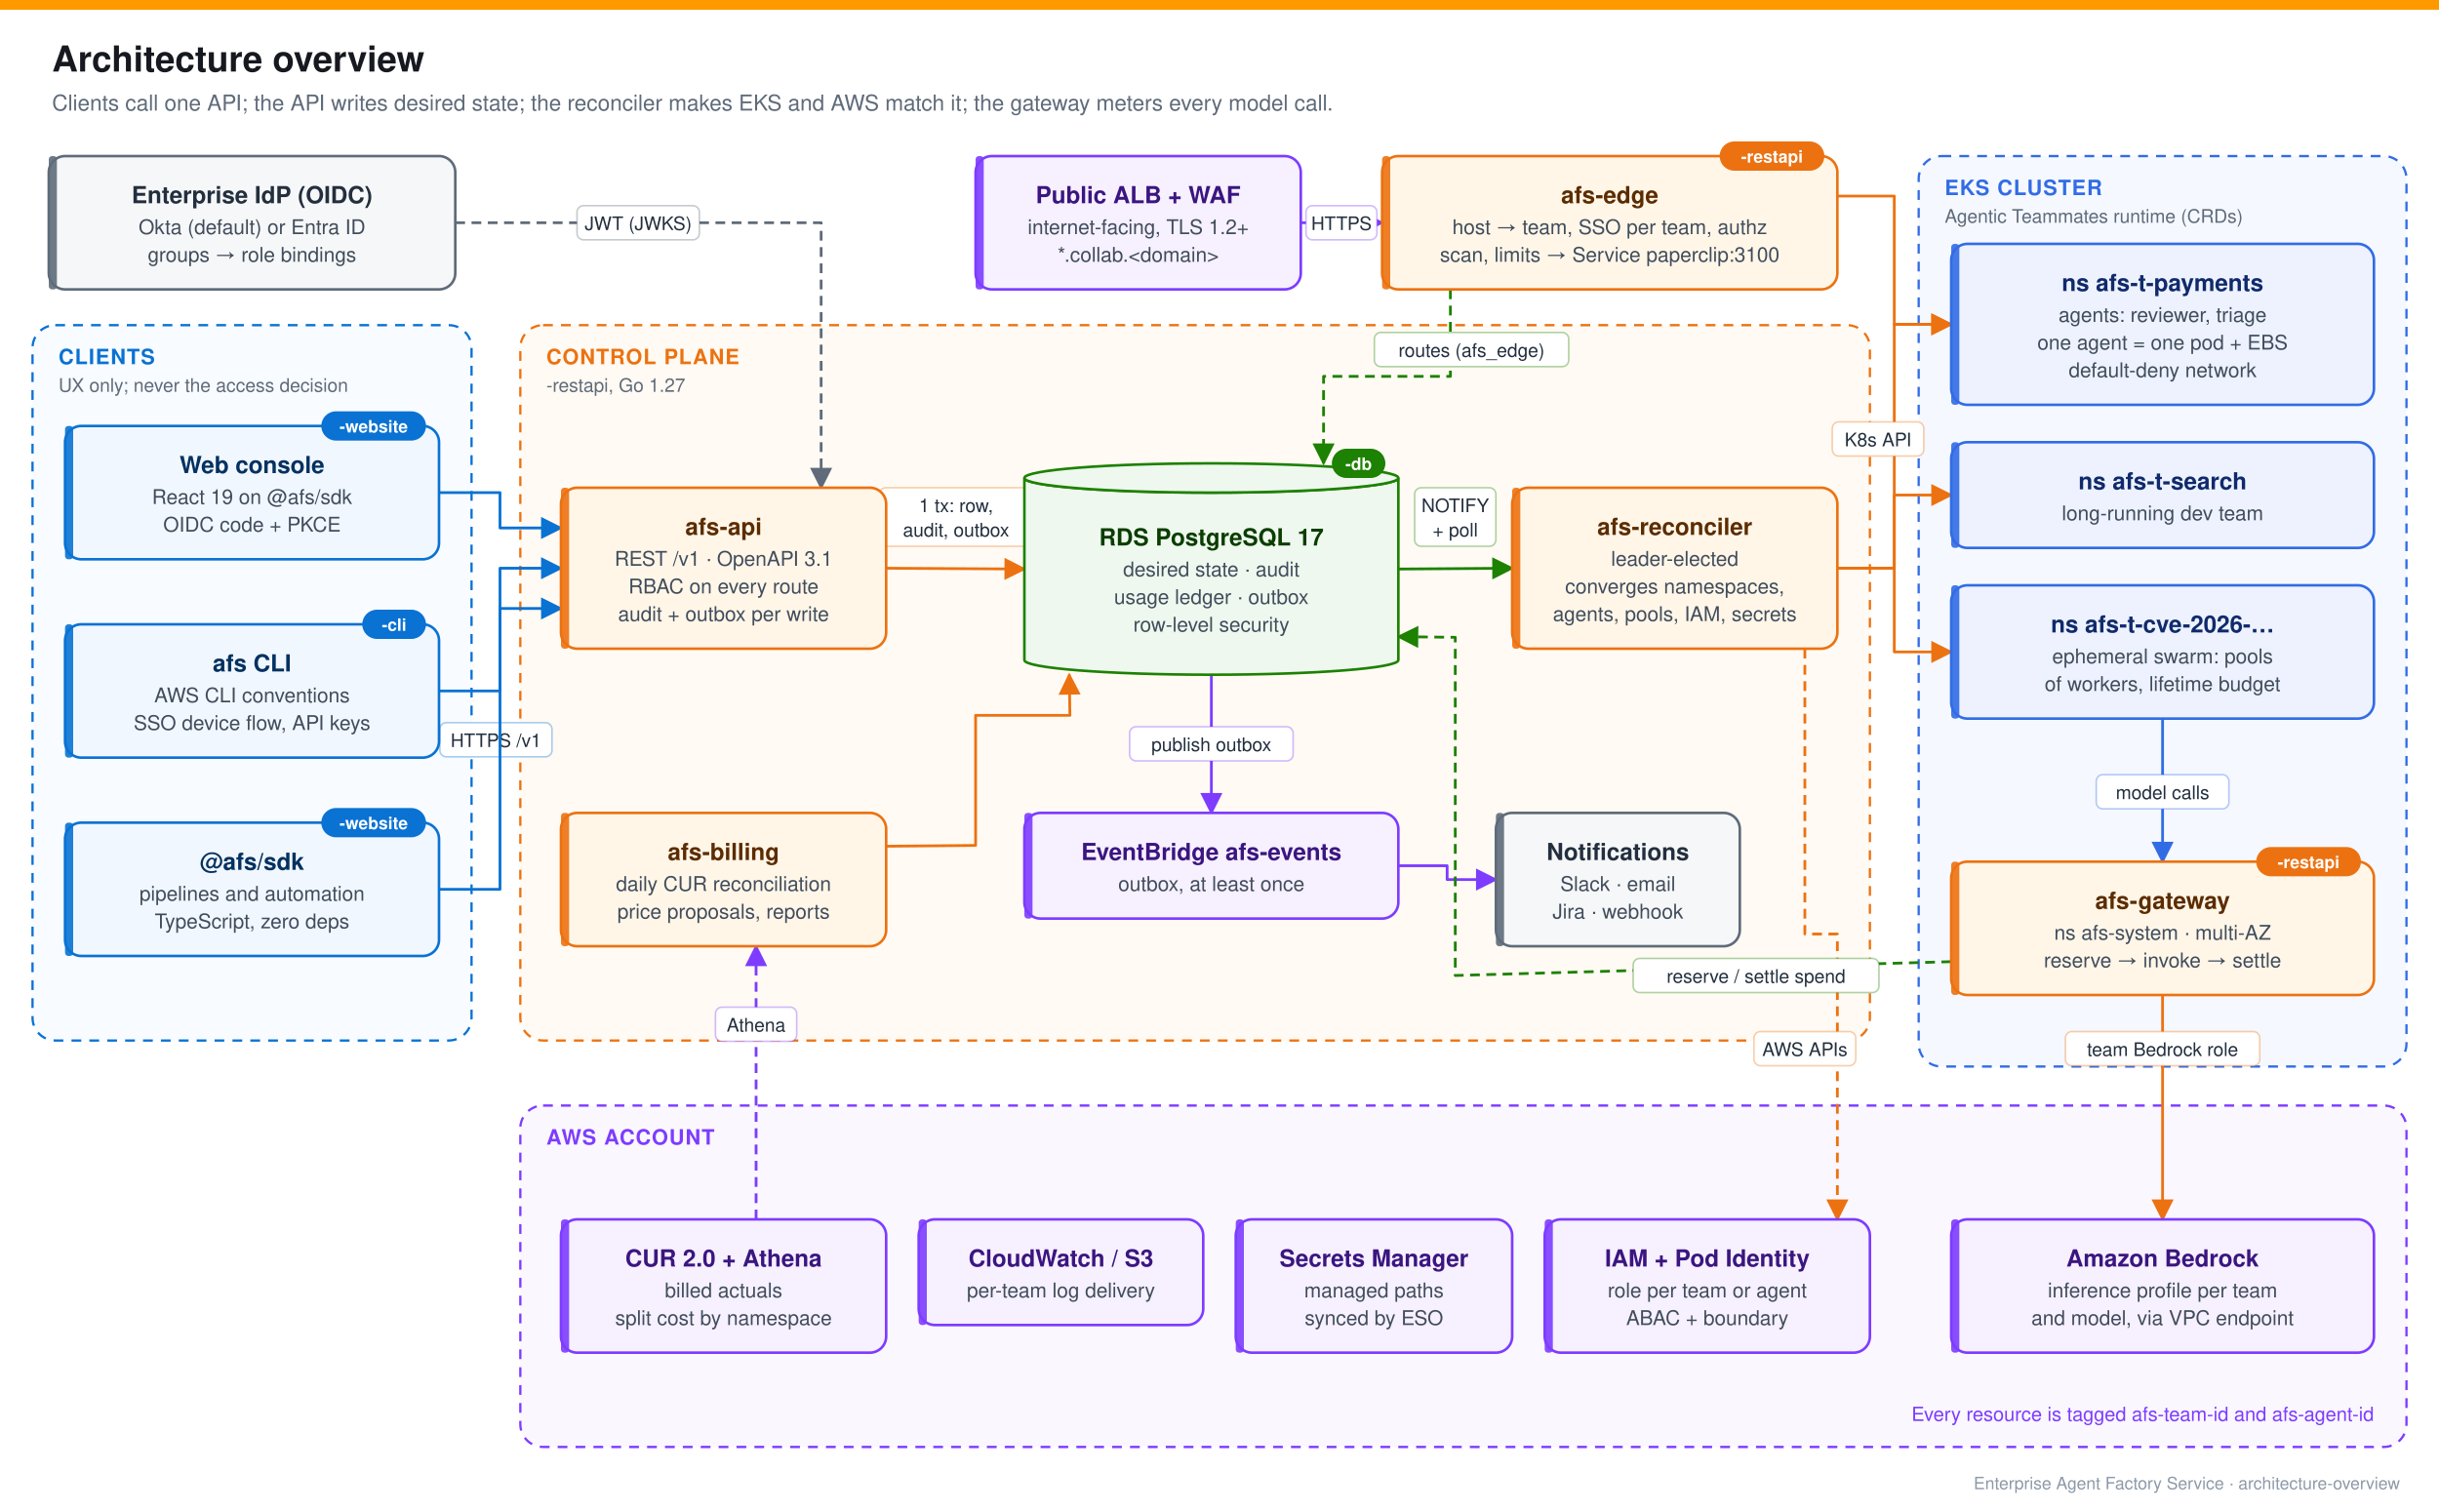
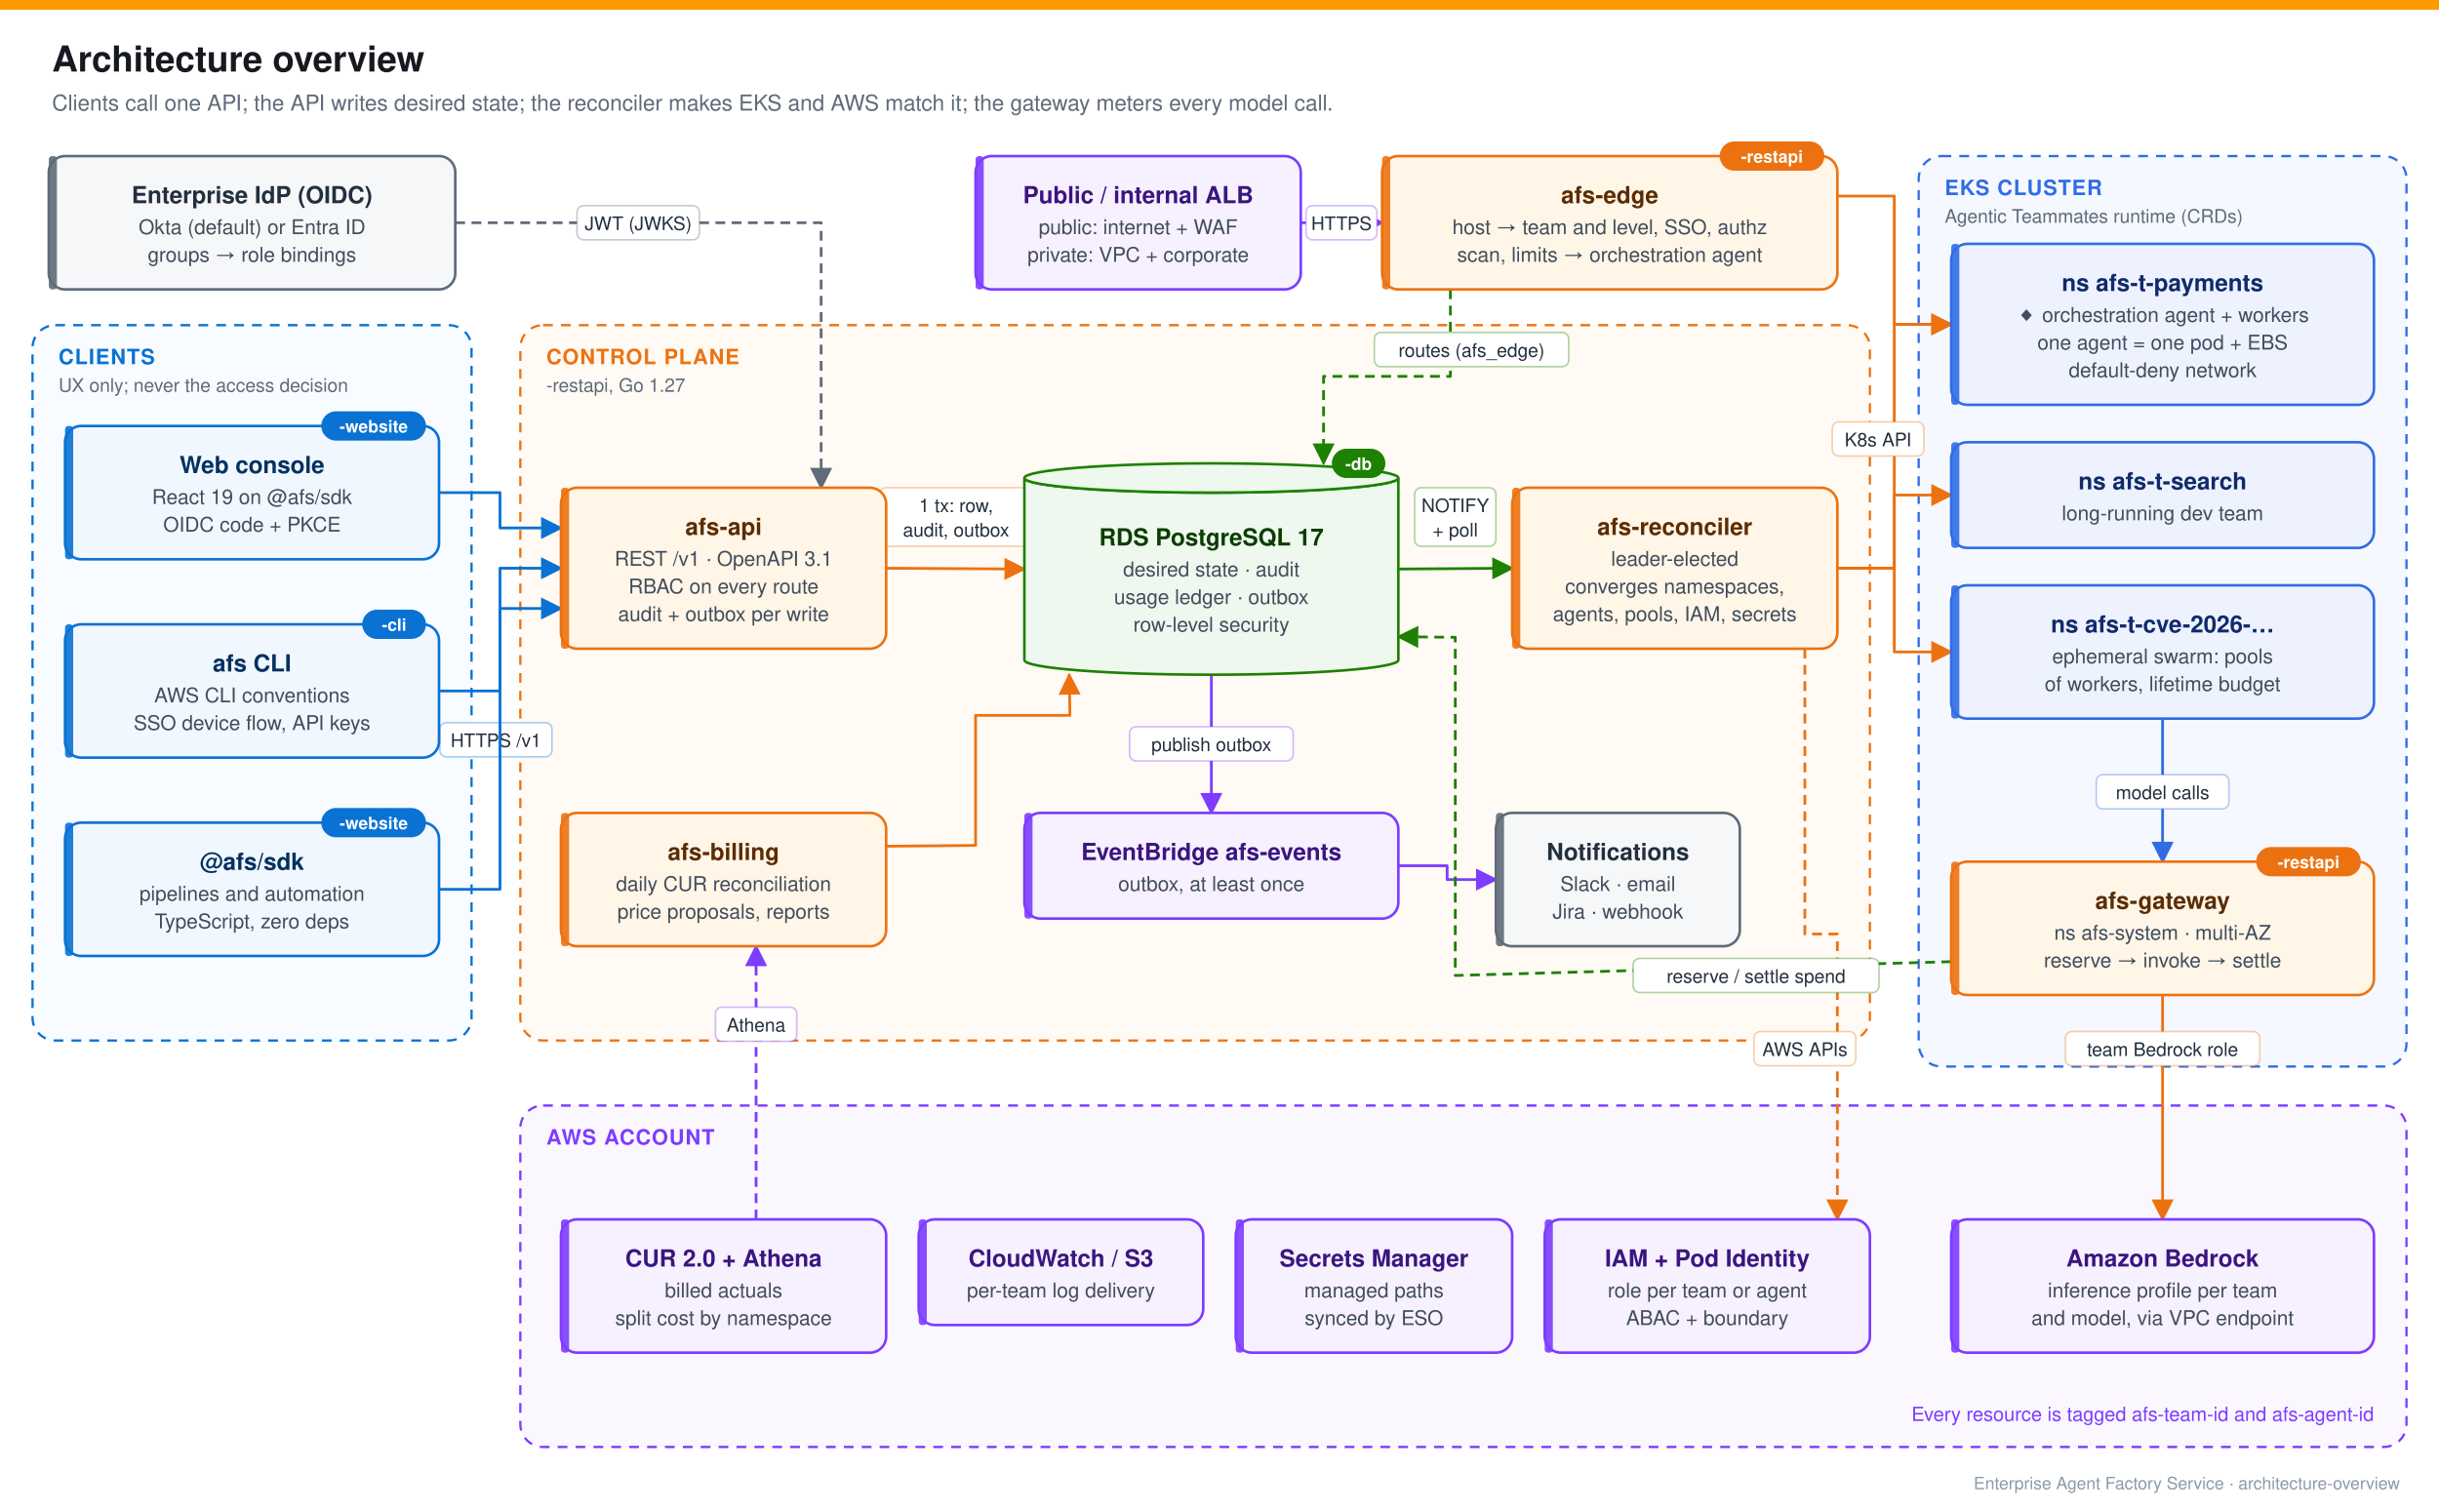
<svg xmlns="http://www.w3.org/2000/svg" width="1500" height="930" viewBox="0 0 1500 930" role="img" aria-label="Architecture overview">
  <defs>
    <marker id="arrow-client" viewBox="0 0 10 10" refX="9" refY="5" markerWidth="8" markerHeight="8" orient="auto">
      <path d="M0,0 L10,5 L0,10 z" fill="#0972d3" />
    </marker>
    <marker id="arrow-client-start" viewBox="0 0 10 10" refX="1" refY="5" markerWidth="8" markerHeight="8" orient="auto">
      <path d="M10,0 L0,5 L10,10 z" fill="#0972d3" />
    </marker>
    <marker id="arrow-api" viewBox="0 0 10 10" refX="9" refY="5" markerWidth="8" markerHeight="8" orient="auto">
      <path d="M0,0 L10,5 L0,10 z" fill="#ec7211" />
    </marker>
    <marker id="arrow-api-start" viewBox="0 0 10 10" refX="1" refY="5" markerWidth="8" markerHeight="8" orient="auto">
      <path d="M10,0 L0,5 L10,10 z" fill="#ec7211" />
    </marker>
    <marker id="arrow-data" viewBox="0 0 10 10" refX="9" refY="5" markerWidth="8" markerHeight="8" orient="auto">
      <path d="M0,0 L10,5 L0,10 z" fill="#1d8102" />
    </marker>
    <marker id="arrow-data-start" viewBox="0 0 10 10" refX="1" refY="5" markerWidth="8" markerHeight="8" orient="auto">
      <path d="M10,0 L0,5 L10,10 z" fill="#1d8102" />
    </marker>
    <marker id="arrow-aws" viewBox="0 0 10 10" refX="9" refY="5" markerWidth="8" markerHeight="8" orient="auto">
      <path d="M0,0 L10,5 L0,10 z" fill="#7d3cff" />
    </marker>
    <marker id="arrow-aws-start" viewBox="0 0 10 10" refX="1" refY="5" markerWidth="8" markerHeight="8" orient="auto">
      <path d="M10,0 L0,5 L10,10 z" fill="#7d3cff" />
    </marker>
    <marker id="arrow-k8s" viewBox="0 0 10 10" refX="9" refY="5" markerWidth="8" markerHeight="8" orient="auto">
      <path d="M0,0 L10,5 L0,10 z" fill="#326ce5" />
    </marker>
    <marker id="arrow-k8s-start" viewBox="0 0 10 10" refX="1" refY="5" markerWidth="8" markerHeight="8" orient="auto">
      <path d="M10,0 L0,5 L10,10 z" fill="#326ce5" />
    </marker>
    <marker id="arrow-neutral" viewBox="0 0 10 10" refX="9" refY="5" markerWidth="8" markerHeight="8" orient="auto">
      <path d="M0,0 L10,5 L0,10 z" fill="#5f6b7a" />
    </marker>
    <marker id="arrow-neutral-start" viewBox="0 0 10 10" refX="1" refY="5" markerWidth="8" markerHeight="8" orient="auto">
      <path d="M10,0 L0,5 L10,10 z" fill="#5f6b7a" />
    </marker>
    <marker id="arrow-danger" viewBox="0 0 10 10" refX="9" refY="5" markerWidth="8" markerHeight="8" orient="auto">
      <path d="M0,0 L10,5 L0,10 z" fill="#d13212" />
    </marker>
    <marker id="arrow-danger-start" viewBox="0 0 10 10" refX="1" refY="5" markerWidth="8" markerHeight="8" orient="auto">
      <path d="M10,0 L0,5 L10,10 z" fill="#d13212" />
    </marker>
    <marker id="arrow-dark" viewBox="0 0 10 10" refX="9" refY="5" markerWidth="8" markerHeight="8" orient="auto">
      <path d="M0,0 L10,5 L0,10 z" fill="#232f3e" />
    </marker>
    <marker id="arrow-dark-start" viewBox="0 0 10 10" refX="1" refY="5" markerWidth="8" markerHeight="8" orient="auto">
      <path d="M10,0 L0,5 L10,10 z" fill="#232f3e" />
    </marker>
  </defs>
  <rect width="1500" height="930" fill="#ffffff" />
  <rect x="0" y="0" width="1500" height="6" fill="#ff9900" />
  <text x="32" y="44" font-family="-apple-system, 'Segoe UI', 'Helvetica Neue', Helvetica, Arial, sans-serif" font-size="22" font-weight="700" fill="#16191f">Architecture overview</text>
  <text x="32" y="68" font-family="-apple-system, 'Segoe UI', 'Helvetica Neue', Helvetica, Arial, sans-serif" font-size="13.5" fill="#5f6b7a">Clients call one API; the API writes desired state; the reconciler makes EKS and AWS match it; the gateway meters every model call.</text>
  <g>
    <rect x="20" y="200" width="270" height="440" rx="14" fill="#f1f7fe" fill-opacity="0.55" stroke="#0972d3" stroke-width="1.4" stroke-dasharray="6 5" />
    <text x="36" y="224" font-family="-apple-system, 'Segoe UI', 'Helvetica Neue', Helvetica, Arial, sans-serif" font-size="13" font-weight="700" fill="#0972d3" letter-spacing="0.6">CLIENTS</text>
    <text x="36" y="241" font-family="-apple-system, 'Segoe UI', 'Helvetica Neue', Helvetica, Arial, sans-serif" font-size="11.5" fill="#5f6b7a">UX only; never the access decision</text>
  </g>
  <g>
    <rect x="320" y="200" width="830" height="440" rx="14" fill="#fff6e8" fill-opacity="0.55" stroke="#ec7211" stroke-width="1.4" stroke-dasharray="6 5" />
    <text x="336" y="224" font-family="-apple-system, 'Segoe UI', 'Helvetica Neue', Helvetica, Arial, sans-serif" font-size="13" font-weight="700" fill="#ec7211" letter-spacing="0.6">CONTROL PLANE</text>
    <text x="336" y="241" font-family="-apple-system, 'Segoe UI', 'Helvetica Neue', Helvetica, Arial, sans-serif" font-size="11.5" fill="#5f6b7a">-restapi, Go 1.27</text>
  </g>
  <g>
    <rect x="1180" y="96" width="300" height="560" rx="14" fill="#edf2fe" fill-opacity="0.55" stroke="#326ce5" stroke-width="1.4" stroke-dasharray="6 5" />
    <text x="1196" y="120" font-family="-apple-system, 'Segoe UI', 'Helvetica Neue', Helvetica, Arial, sans-serif" font-size="13" font-weight="700" fill="#326ce5" letter-spacing="0.6">EKS CLUSTER</text>
    <text x="1196" y="137" font-family="-apple-system, 'Segoe UI', 'Helvetica Neue', Helvetica, Arial, sans-serif" font-size="11.5" fill="#5f6b7a">Agentic Teammates runtime (CRDs)</text>
  </g>
  <g>
    <rect x="320" y="680" width="1160" height="210" rx="14" fill="#f6f0ff" fill-opacity="0.55" stroke="#7d3cff" stroke-width="1.4" stroke-dasharray="6 5" />
    <text x="336" y="704" font-family="-apple-system, 'Segoe UI', 'Helvetica Neue', Helvetica, Arial, sans-serif" font-size="13" font-weight="700" fill="#7d3cff" letter-spacing="0.6">AWS ACCOUNT</text>
  </g>
  <polyline points="800,137 850,137" fill="none" stroke="#7d3cff" stroke-width="1.7" stroke-linejoin="round" marker-end="url(#arrow-aws)" />
  <rect x="803.188" y="126.5" width="43.625" height="21" rx="4" fill="#ffffff" stroke="#7d3cff" stroke-opacity="0.35" />
  <text x="825" y="141.5" text-anchor="middle" font-family="-apple-system, 'Segoe UI', 'Helvetica Neue', Helvetica, Arial, sans-serif" font-size="11.5" fill="#232f3e">HTTPS</text>
  <polyline points="1130,120.6 1165,120.6 1165,199.5 1200,199.5" fill="none" stroke="#ec7211" stroke-width="1.7" stroke-linejoin="round" marker-end="url(#arrow-api)" />
  <polyline points="892,178 892,231.5 814,231.5 814,285" fill="none" stroke="#1d8102" stroke-width="1.7" stroke-linejoin="round" stroke-dasharray="6 4" marker-end="url(#arrow-data)" />
  <rect x="845.237" y="204.5" width="119.525" height="21" rx="4" fill="#ffffff" stroke="#1d8102" stroke-opacity="0.35" />
  <text x="905" y="219.5" text-anchor="middle" font-family="-apple-system, 'Segoe UI', 'Helvetica Neue', Helvetica, Arial, sans-serif" font-size="11.5" fill="#232f3e">routes (afs_edge)</text>
  <polyline points="280,137 505,137 505,300" fill="none" stroke="#5f6b7a" stroke-width="1.7" stroke-linejoin="round" stroke-dasharray="6 4" marker-end="url(#arrow-neutral)" />
  <rect x="354.875" y="126.5" width="75.25" height="21" rx="4" fill="#ffffff" stroke="#5f6b7a" stroke-opacity="0.35" />
  <text x="392.5" y="141.5" text-anchor="middle" font-family="-apple-system, 'Segoe UI', 'Helvetica Neue', Helvetica, Arial, sans-serif" font-size="11.5" fill="#232f3e">JWT (JWKS)</text>
  <polyline points="270,303 307.5,303 307.5,324.75 345,324.75" fill="none" stroke="#0972d3" stroke-width="1.7" stroke-linejoin="round" marker-end="url(#arrow-client)" />
  <rect x="270.538" y="444.5" width="68.925" height="21" rx="4" fill="#ffffff" stroke="#0972d3" stroke-opacity="0.35" />
  <text x="305" y="459.5" text-anchor="middle" font-family="-apple-system, 'Segoe UI', 'Helvetica Neue', Helvetica, Arial, sans-serif" font-size="11.5" fill="#232f3e">HTTPS /v1</text>
  <polyline points="270,425 307.5,425 307.5,349.5 345,349.5" fill="none" stroke="#0972d3" stroke-width="1.7" stroke-linejoin="round" marker-end="url(#arrow-client)" />
  <polyline points="270,547 307.5,547 307.5,374.25 345,374.25" fill="none" stroke="#0972d3" stroke-width="1.7" stroke-linejoin="round" marker-end="url(#arrow-client)" />
  <polyline points="545,349.5 630,350" fill="none" stroke="#ec7211" stroke-width="1.7" stroke-linejoin="round" marker-end="url(#arrow-api)" />
  <rect x="540.888" y="300" width="94.225" height="36" rx="4" fill="#ffffff" stroke="#ec7211" stroke-opacity="0.35" />
  <text x="588" y="315" text-anchor="middle" font-family="-apple-system, 'Segoe UI', 'Helvetica Neue', Helvetica, Arial, sans-serif" font-size="11.5" fill="#232f3e">1 tx: row,</text>
  <text x="588" y="330" text-anchor="middle" font-family="-apple-system, 'Segoe UI', 'Helvetica Neue', Helvetica, Arial, sans-serif" font-size="11.5" fill="#232f3e">audit, outbox</text>
  <polyline points="860,350 930,349.5" fill="none" stroke="#1d8102" stroke-width="1.7" stroke-linejoin="round" marker-end="url(#arrow-data)" />
  <rect x="870.025" y="300" width="49.95" height="36" rx="4" fill="#ffffff" stroke="#1d8102" stroke-opacity="0.35" />
  <text x="895" y="315" text-anchor="middle" font-family="-apple-system, 'Segoe UI', 'Helvetica Neue', Helvetica, Arial, sans-serif" font-size="11.5" fill="#232f3e">NOTIFY</text>
  <text x="895" y="330" text-anchor="middle" font-family="-apple-system, 'Segoe UI', 'Helvetica Neue', Helvetica, Arial, sans-serif" font-size="11.5" fill="#232f3e">+ poll</text>
  <polyline points="1130,349.5 1165,349.5 1165,199.5 1200,199.5" fill="none" stroke="#ec7211" stroke-width="1.7" stroke-linejoin="round" marker-end="url(#arrow-api)" />
  <rect x="1126.862" y="259.5" width="56.275" height="21" rx="4" fill="#ffffff" stroke="#ec7211" stroke-opacity="0.35" />
  <text x="1155" y="274.5" text-anchor="middle" font-family="-apple-system, 'Segoe UI', 'Helvetica Neue', Helvetica, Arial, sans-serif" font-size="11.5" fill="#232f3e">K8s API</text>
  <polyline points="1130,349.5 1165,349.5 1165,304.5 1200,304.5" fill="none" stroke="#ec7211" stroke-width="1.7" stroke-linejoin="round" marker-end="url(#arrow-api)" />
  <polyline points="1130,349.5 1165,349.5 1165,401 1200,401" fill="none" stroke="#ec7211" stroke-width="1.7" stroke-linejoin="round" marker-end="url(#arrow-api)" />
  <polyline points="745,415 745,500" fill="none" stroke="#7d3cff" stroke-width="1.7" stroke-linejoin="round" marker-end="url(#arrow-aws)" />
  <rect x="694.725" y="447" width="100.55" height="21" rx="4" fill="#ffffff" stroke="#7d3cff" stroke-opacity="0.35" />
  <text x="745" y="462" text-anchor="middle" font-family="-apple-system, 'Segoe UI', 'Helvetica Neue', Helvetica, Arial, sans-serif" font-size="11.5" fill="#232f3e">publish outbox</text>
  <polyline points="860,532.5 890,532.5 890,541 920,541" fill="none" stroke="#7d3cff" stroke-width="1.7" stroke-linejoin="round" marker-end="url(#arrow-aws)" />
  <polyline points="1110,399 1110,574.5 1130,574.5 1130,750" fill="none" stroke="#ec7211" stroke-width="1.7" stroke-linejoin="round" stroke-dasharray="6 4" marker-end="url(#arrow-api)" />
  <rect x="1078.7" y="634.5" width="62.6" height="21" rx="4" fill="#ffffff" stroke="#ec7211" stroke-opacity="0.35" />
  <text x="1110" y="649.5" text-anchor="middle" font-family="-apple-system, 'Segoe UI', 'Helvetica Neue', Helvetica, Arial, sans-serif" font-size="11.5" fill="#232f3e">AWS APIs</text>
  <polyline points="1330,442 1330,530" fill="none" stroke="#326ce5" stroke-width="1.7" stroke-linejoin="round" marker-end="url(#arrow-k8s)" />
  <rect x="1289.213" y="476.5" width="81.575" height="21" rx="4" fill="#ffffff" stroke="#326ce5" stroke-opacity="0.35" />
  <text x="1330" y="491.5" text-anchor="middle" font-family="-apple-system, 'Segoe UI', 'Helvetica Neue', Helvetica, Arial, sans-serif" font-size="11.5" fill="#232f3e">model calls</text>
  <polyline points="1330,612 1330,750" fill="none" stroke="#ec7211" stroke-width="1.7" stroke-linejoin="round" marker-end="url(#arrow-api)" />
  <rect x="1270.237" y="634.5" width="119.525" height="21" rx="4" fill="#ffffff" stroke="#ec7211" stroke-opacity="0.35" />
  <text x="1330" y="649.5" text-anchor="middle" font-family="-apple-system, 'Segoe UI', 'Helvetica Neue', Helvetica, Arial, sans-serif" font-size="11.5" fill="#232f3e">team Bedrock role</text>
  <polyline points="1200,591.5 895,600 895,392 860,391.6" fill="none" stroke="#1d8102" stroke-width="1.7" stroke-linejoin="round" stroke-dasharray="6 4" marker-end="url(#arrow-data)" />
  <rect x="1004.425" y="589.5" width="151.15" height="21" rx="4" fill="#ffffff" stroke="#1d8102" stroke-opacity="0.35" />
  <text x="1080" y="604.5" text-anchor="middle" font-family="-apple-system, 'Segoe UI', 'Helvetica Neue', Helvetica, Arial, sans-serif" font-size="11.5" fill="#232f3e">reserve / settle spend</text>
  <polyline points="465,750 465,582" fill="none" stroke="#7d3cff" stroke-width="1.7" stroke-linejoin="round" stroke-dasharray="6 4" marker-end="url(#arrow-aws)" />
  <rect x="440.025" y="619.5" width="49.95" height="21" rx="4" fill="#ffffff" stroke="#7d3cff" stroke-opacity="0.35" />
  <text x="465" y="634.5" text-anchor="middle" font-family="-apple-system, 'Segoe UI', 'Helvetica Neue', Helvetica, Arial, sans-serif" font-size="11.5" fill="#232f3e">Athena</text>
  <polyline points="545,520.5 600,520 600,440 658,440 657.6,415" fill="none" stroke="#ec7211" stroke-width="1.7" stroke-linejoin="round" marker-end="url(#arrow-api)" />
  <g>
    <rect x="30" y="96" width="250" height="82" rx="10" fill="#f6f7f8" stroke="#5f6b7a" stroke-width="1.6" />
    <rect x="30" y="96" width="5" height="82" rx="2" fill="#5f6b7a" opacity="0.9" />
    <text x="155" y="125" text-anchor="middle" font-family="-apple-system, 'Segoe UI', 'Helvetica Neue', Helvetica, Arial, sans-serif" font-size="14.5" font-weight="700" fill="#232f3e">Enterprise IdP (OIDC)</text>
    <text x="155" y="144" text-anchor="middle" font-family="-apple-system, 'Segoe UI', 'Helvetica Neue', Helvetica, Arial, sans-serif" font-size="12.5" fill="#414d5c">Okta (default) or Entra ID</text>
    <text x="155" y="161" text-anchor="middle" font-family="-apple-system, 'Segoe UI', 'Helvetica Neue', Helvetica, Arial, sans-serif" font-size="12.5" fill="#414d5c">groups → role bindings</text>
  </g>
  <g>
    <rect x="40" y="262" width="230" height="82" rx="10" fill="#f1f7fe" stroke="#0972d3" stroke-width="1.6" />
    <rect x="40" y="262" width="5" height="82" rx="2" fill="#0972d3" opacity="0.9" />
    <text x="155" y="291" text-anchor="middle" font-family="-apple-system, 'Segoe UI', 'Helvetica Neue', Helvetica, Arial, sans-serif" font-size="14.5" font-weight="700" fill="#033160">Web console</text>
    <text x="155" y="310" text-anchor="middle" font-family="-apple-system, 'Segoe UI', 'Helvetica Neue', Helvetica, Arial, sans-serif" font-size="12.5" fill="#414d5c">React 19 on @afs/sdk</text>
    <text x="155" y="327" text-anchor="middle" font-family="-apple-system, 'Segoe UI', 'Helvetica Neue', Helvetica, Arial, sans-serif" font-size="12.5" fill="#414d5c">OIDC code + PKCE</text>
    <rect x="197.6" y="253" width="64.4" height="18" rx="9" fill="#0972d3" />
    <text x="229.8" y="266" text-anchor="middle" font-family="-apple-system, 'Segoe UI', 'Helvetica Neue', Helvetica, Arial, sans-serif" font-size="10.5" font-weight="700" fill="#fff">-website</text>
  </g>
  <g>
    <rect x="40" y="384" width="230" height="82" rx="10" fill="#f1f7fe" stroke="#0972d3" stroke-width="1.6" />
    <rect x="40" y="384" width="5" height="82" rx="2" fill="#0972d3" opacity="0.9" />
    <text x="155" y="413" text-anchor="middle" font-family="-apple-system, 'Segoe UI', 'Helvetica Neue', Helvetica, Arial, sans-serif" font-size="14.5" font-weight="700" fill="#033160">afs CLI</text>
    <text x="155" y="432" text-anchor="middle" font-family="-apple-system, 'Segoe UI', 'Helvetica Neue', Helvetica, Arial, sans-serif" font-size="12.5" fill="#414d5c">AWS CLI conventions</text>
    <text x="155" y="449" text-anchor="middle" font-family="-apple-system, 'Segoe UI', 'Helvetica Neue', Helvetica, Arial, sans-serif" font-size="12.5" fill="#414d5c">SSO device flow, API keys</text>
    <rect x="222.8" y="375" width="39.2" height="18" rx="9" fill="#0972d3" />
    <text x="242.4" y="388" text-anchor="middle" font-family="-apple-system, 'Segoe UI', 'Helvetica Neue', Helvetica, Arial, sans-serif" font-size="10.5" font-weight="700" fill="#fff">-cli</text>
  </g>
  <g>
    <rect x="40" y="506" width="230" height="82" rx="10" fill="#f1f7fe" stroke="#0972d3" stroke-width="1.6" />
    <rect x="40" y="506" width="5" height="82" rx="2" fill="#0972d3" opacity="0.9" />
    <text x="155" y="535" text-anchor="middle" font-family="-apple-system, 'Segoe UI', 'Helvetica Neue', Helvetica, Arial, sans-serif" font-size="14.5" font-weight="700" fill="#033160">@afs/sdk</text>
    <text x="155" y="554" text-anchor="middle" font-family="-apple-system, 'Segoe UI', 'Helvetica Neue', Helvetica, Arial, sans-serif" font-size="12.5" fill="#414d5c">pipelines and automation</text>
    <text x="155" y="571" text-anchor="middle" font-family="-apple-system, 'Segoe UI', 'Helvetica Neue', Helvetica, Arial, sans-serif" font-size="12.5" fill="#414d5c">TypeScript, zero deps</text>
    <rect x="197.6" y="497" width="64.4" height="18" rx="9" fill="#0972d3" />
    <text x="229.8" y="510" text-anchor="middle" font-family="-apple-system, 'Segoe UI', 'Helvetica Neue', Helvetica, Arial, sans-serif" font-size="10.5" font-weight="700" fill="#fff">-website</text>
  </g>
  <g>
    <rect x="345" y="300" width="200" height="99" rx="10" fill="#fff6e8" stroke="#ec7211" stroke-width="1.6" />
    <rect x="345" y="300" width="5" height="99" rx="2" fill="#ec7211" opacity="0.9" />
    <text x="445" y="329" text-anchor="middle" font-family="-apple-system, 'Segoe UI', 'Helvetica Neue', Helvetica, Arial, sans-serif" font-size="14.5" font-weight="700" fill="#5c2c00">afs-api</text>
    <text x="445" y="348" text-anchor="middle" font-family="-apple-system, 'Segoe UI', 'Helvetica Neue', Helvetica, Arial, sans-serif" font-size="12.5" fill="#414d5c">REST /v1 · OpenAPI 3.1</text>
    <text x="445" y="365" text-anchor="middle" font-family="-apple-system, 'Segoe UI', 'Helvetica Neue', Helvetica, Arial, sans-serif" font-size="12.5" fill="#414d5c">RBAC on every route</text>
    <text x="445" y="382" text-anchor="middle" font-family="-apple-system, 'Segoe UI', 'Helvetica Neue', Helvetica, Arial, sans-serif" font-size="12.5" fill="#414d5c">audit + outbox per write</text>
  </g>
  <g>
    <path d="M630,294 a115,9 0 0 0 230,0 v112 a115,9 0 0 1 -230,0 z" fill="#eef8ee" stroke="#1d8102" stroke-width="1.6" />
    <ellipse cx="745" cy="294" rx="115" ry="9" fill="#eef8ee" stroke="#1d8102" stroke-width="1.6" />
    <text x="745" y="335.5" text-anchor="middle" font-family="-apple-system, 'Segoe UI', 'Helvetica Neue', Helvetica, Arial, sans-serif" font-size="14.5" font-weight="700" fill="#0b3d00">RDS PostgreSQL 17</text>
    <text x="745" y="354.5" text-anchor="middle" font-family="-apple-system, 'Segoe UI', 'Helvetica Neue', Helvetica, Arial, sans-serif" font-size="12.5" fill="#414d5c">desired state · audit</text>
    <text x="745" y="371.5" text-anchor="middle" font-family="-apple-system, 'Segoe UI', 'Helvetica Neue', Helvetica, Arial, sans-serif" font-size="12.5" fill="#414d5c">usage ledger · outbox</text>
    <text x="745" y="388.5" text-anchor="middle" font-family="-apple-system, 'Segoe UI', 'Helvetica Neue', Helvetica, Arial, sans-serif" font-size="12.5" fill="#414d5c">row-level security</text>
    <rect x="819.1" y="276" width="32.9" height="18" rx="9" fill="#1d8102" />
    <text x="835.55" y="289" text-anchor="middle" font-family="-apple-system, 'Segoe UI', 'Helvetica Neue', Helvetica, Arial, sans-serif" font-size="10.5" font-weight="700" fill="#fff">-db</text>
  </g>
  <g>
    <rect x="930" y="300" width="200" height="99" rx="10" fill="#fff6e8" stroke="#ec7211" stroke-width="1.6" />
    <rect x="930" y="300" width="5" height="99" rx="2" fill="#ec7211" opacity="0.9" />
    <text x="1030" y="329" text-anchor="middle" font-family="-apple-system, 'Segoe UI', 'Helvetica Neue', Helvetica, Arial, sans-serif" font-size="14.5" font-weight="700" fill="#5c2c00">afs-reconciler</text>
    <text x="1030" y="348" text-anchor="middle" font-family="-apple-system, 'Segoe UI', 'Helvetica Neue', Helvetica, Arial, sans-serif" font-size="12.5" fill="#414d5c">leader-elected</text>
    <text x="1030" y="365" text-anchor="middle" font-family="-apple-system, 'Segoe UI', 'Helvetica Neue', Helvetica, Arial, sans-serif" font-size="12.5" fill="#414d5c">converges namespaces,</text>
    <text x="1030" y="382" text-anchor="middle" font-family="-apple-system, 'Segoe UI', 'Helvetica Neue', Helvetica, Arial, sans-serif" font-size="12.5" fill="#414d5c">agents, pools, IAM, secrets</text>
  </g>
  <g>
    <rect x="345" y="500" width="200" height="82" rx="10" fill="#fff6e8" stroke="#ec7211" stroke-width="1.6" />
    <rect x="345" y="500" width="5" height="82" rx="2" fill="#ec7211" opacity="0.9" />
    <text x="445" y="529" text-anchor="middle" font-family="-apple-system, 'Segoe UI', 'Helvetica Neue', Helvetica, Arial, sans-serif" font-size="14.5" font-weight="700" fill="#5c2c00">afs-billing</text>
    <text x="445" y="548" text-anchor="middle" font-family="-apple-system, 'Segoe UI', 'Helvetica Neue', Helvetica, Arial, sans-serif" font-size="12.5" fill="#414d5c">daily CUR reconciliation</text>
    <text x="445" y="565" text-anchor="middle" font-family="-apple-system, 'Segoe UI', 'Helvetica Neue', Helvetica, Arial, sans-serif" font-size="12.5" fill="#414d5c">price proposals, reports</text>
  </g>
  <g>
    <rect x="630" y="500" width="230" height="65" rx="10" fill="#f6f0ff" stroke="#7d3cff" stroke-width="1.6" />
    <rect x="630" y="500" width="5" height="65" rx="2" fill="#7d3cff" opacity="0.9" />
    <text x="745" y="529" text-anchor="middle" font-family="-apple-system, 'Segoe UI', 'Helvetica Neue', Helvetica, Arial, sans-serif" font-size="14.5" font-weight="700" fill="#3b1580">EventBridge afs-events</text>
    <text x="745" y="548" text-anchor="middle" font-family="-apple-system, 'Segoe UI', 'Helvetica Neue', Helvetica, Arial, sans-serif" font-size="12.5" fill="#414d5c">outbox, at least once</text>
  </g>
  <g>
    <rect x="920" y="500" width="150" height="82" rx="10" fill="#f6f7f8" stroke="#5f6b7a" stroke-width="1.6" />
    <rect x="920" y="500" width="5" height="82" rx="2" fill="#5f6b7a" opacity="0.9" />
    <text x="995" y="529" text-anchor="middle" font-family="-apple-system, 'Segoe UI', 'Helvetica Neue', Helvetica, Arial, sans-serif" font-size="14.5" font-weight="700" fill="#232f3e">Notifications</text>
    <text x="995" y="548" text-anchor="middle" font-family="-apple-system, 'Segoe UI', 'Helvetica Neue', Helvetica, Arial, sans-serif" font-size="12.5" fill="#414d5c">Slack · email</text>
    <text x="995" y="565" text-anchor="middle" font-family="-apple-system, 'Segoe UI', 'Helvetica Neue', Helvetica, Arial, sans-serif" font-size="12.5" fill="#414d5c">Jira · webhook</text>
  </g>
  <g>
    <rect x="600" y="96" width="200" height="82" rx="10" fill="#f6f0ff" stroke="#7d3cff" stroke-width="1.6" />
    <rect x="600" y="96" width="5" height="82" rx="2" fill="#7d3cff" opacity="0.9" />
-     <text x="700" y="125" text-anchor="middle" font-family="-apple-system, 'Segoe UI', 'Helvetica Neue', Helvetica, Arial, sans-serif" font-size="14.5" font-weight="700" fill="#3b1580">Public ALB + WAF</text>
-     <text x="700" y="144" text-anchor="middle" font-family="-apple-system, 'Segoe UI', 'Helvetica Neue', Helvetica, Arial, sans-serif" font-size="12.5" fill="#414d5c">internet-facing, TLS 1.2+</text>
-     <text x="700" y="161" text-anchor="middle" font-family="-apple-system, 'Segoe UI', 'Helvetica Neue', Helvetica, Arial, sans-serif" font-size="12.5" fill="#414d5c">*.collab.&lt;domain&gt;</text>
+     <text x="700" y="125" text-anchor="middle" font-family="-apple-system, 'Segoe UI', 'Helvetica Neue', Helvetica, Arial, sans-serif" font-size="14.5" font-weight="700" fill="#3b1580">Public / internal ALB</text>
+     <text x="700" y="144" text-anchor="middle" font-family="-apple-system, 'Segoe UI', 'Helvetica Neue', Helvetica, Arial, sans-serif" font-size="12.5" fill="#414d5c">public: internet + WAF</text>
+     <text x="700" y="161" text-anchor="middle" font-family="-apple-system, 'Segoe UI', 'Helvetica Neue', Helvetica, Arial, sans-serif" font-size="12.5" fill="#414d5c">private: VPC + corporate</text>
  </g>
  <g>
    <rect x="850" y="96" width="280" height="82" rx="10" fill="#fff6e8" stroke="#ec7211" stroke-width="1.6" />
    <rect x="850" y="96" width="5" height="82" rx="2" fill="#ec7211" opacity="0.9" />
    <text x="990" y="125" text-anchor="middle" font-family="-apple-system, 'Segoe UI', 'Helvetica Neue', Helvetica, Arial, sans-serif" font-size="14.5" font-weight="700" fill="#5c2c00">afs-edge</text>
-     <text x="990" y="144" text-anchor="middle" font-family="-apple-system, 'Segoe UI', 'Helvetica Neue', Helvetica, Arial, sans-serif" font-size="12.5" fill="#414d5c">host → team, SSO per team, authz</text>
-     <text x="990" y="161" text-anchor="middle" font-family="-apple-system, 'Segoe UI', 'Helvetica Neue', Helvetica, Arial, sans-serif" font-size="12.5" fill="#414d5c">scan, limits → Service paperclip:3100</text>
+     <text x="990" y="144" text-anchor="middle" font-family="-apple-system, 'Segoe UI', 'Helvetica Neue', Helvetica, Arial, sans-serif" font-size="12.5" fill="#414d5c">host → team and level, SSO, authz</text>
+     <text x="990" y="161" text-anchor="middle" font-family="-apple-system, 'Segoe UI', 'Helvetica Neue', Helvetica, Arial, sans-serif" font-size="12.5" fill="#414d5c">scan, limits → orchestration agent</text>
    <rect x="1057.6" y="87" width="64.4" height="18" rx="9" fill="#ec7211" />
    <text x="1089.8" y="100" text-anchor="middle" font-family="-apple-system, 'Segoe UI', 'Helvetica Neue', Helvetica, Arial, sans-serif" font-size="10.5" font-weight="700" fill="#fff">-restapi</text>
  </g>
  <g>
    <rect x="1200" y="150" width="260" height="99" rx="10" fill="#edf2fe" stroke="#326ce5" stroke-width="1.6" />
    <rect x="1200" y="150" width="5" height="99" rx="2" fill="#326ce5" opacity="0.9" />
    <text x="1330" y="179" text-anchor="middle" font-family="-apple-system, 'Segoe UI', 'Helvetica Neue', Helvetica, Arial, sans-serif" font-size="14.5" font-weight="700" fill="#102a6b">ns afs-t-payments</text>
-     <text x="1330" y="198" text-anchor="middle" font-family="-apple-system, 'Segoe UI', 'Helvetica Neue', Helvetica, Arial, sans-serif" font-size="12.5" fill="#414d5c">agents: reviewer, triage</text>
+     <text x="1330" y="198" text-anchor="middle" font-family="-apple-system, 'Segoe UI', 'Helvetica Neue', Helvetica, Arial, sans-serif" font-size="12.5" fill="#414d5c">◆ orchestration agent + workers</text>
    <text x="1330" y="215" text-anchor="middle" font-family="-apple-system, 'Segoe UI', 'Helvetica Neue', Helvetica, Arial, sans-serif" font-size="12.5" fill="#414d5c">one agent = one pod + EBS</text>
    <text x="1330" y="232" text-anchor="middle" font-family="-apple-system, 'Segoe UI', 'Helvetica Neue', Helvetica, Arial, sans-serif" font-size="12.5" fill="#414d5c">default-deny network</text>
  </g>
  <g>
    <rect x="1200" y="272" width="260" height="65" rx="10" fill="#edf2fe" stroke="#326ce5" stroke-width="1.6" />
    <rect x="1200" y="272" width="5" height="65" rx="2" fill="#326ce5" opacity="0.9" />
    <text x="1330" y="301" text-anchor="middle" font-family="-apple-system, 'Segoe UI', 'Helvetica Neue', Helvetica, Arial, sans-serif" font-size="14.5" font-weight="700" fill="#102a6b">ns afs-t-search</text>
    <text x="1330" y="320" text-anchor="middle" font-family="-apple-system, 'Segoe UI', 'Helvetica Neue', Helvetica, Arial, sans-serif" font-size="12.5" fill="#414d5c">long-running dev team</text>
  </g>
  <g>
    <rect x="1200" y="360" width="260" height="82" rx="10" fill="#edf2fe" stroke="#326ce5" stroke-width="1.6" />
    <rect x="1200" y="360" width="5" height="82" rx="2" fill="#326ce5" opacity="0.9" />
    <text x="1330" y="389" text-anchor="middle" font-family="-apple-system, 'Segoe UI', 'Helvetica Neue', Helvetica, Arial, sans-serif" font-size="14.5" font-weight="700" fill="#102a6b">ns afs-t-cve-2026-…</text>
    <text x="1330" y="408" text-anchor="middle" font-family="-apple-system, 'Segoe UI', 'Helvetica Neue', Helvetica, Arial, sans-serif" font-size="12.5" fill="#414d5c">ephemeral swarm: pools</text>
    <text x="1330" y="425" text-anchor="middle" font-family="-apple-system, 'Segoe UI', 'Helvetica Neue', Helvetica, Arial, sans-serif" font-size="12.5" fill="#414d5c">of workers, lifetime budget</text>
  </g>
  <g>
    <rect x="1200" y="530" width="260" height="82" rx="10" fill="#fff6e8" stroke="#ec7211" stroke-width="1.6" />
    <rect x="1200" y="530" width="5" height="82" rx="2" fill="#ec7211" opacity="0.9" />
    <text x="1330" y="559" text-anchor="middle" font-family="-apple-system, 'Segoe UI', 'Helvetica Neue', Helvetica, Arial, sans-serif" font-size="14.5" font-weight="700" fill="#5c2c00">afs-gateway</text>
    <text x="1330" y="578" text-anchor="middle" font-family="-apple-system, 'Segoe UI', 'Helvetica Neue', Helvetica, Arial, sans-serif" font-size="12.5" fill="#414d5c">ns afs-system · multi-AZ</text>
    <text x="1330" y="595" text-anchor="middle" font-family="-apple-system, 'Segoe UI', 'Helvetica Neue', Helvetica, Arial, sans-serif" font-size="12.5" fill="#414d5c">reserve → invoke → settle</text>
    <rect x="1387.6" y="521" width="64.4" height="18" rx="9" fill="#ec7211" />
    <text x="1419.8" y="534" text-anchor="middle" font-family="-apple-system, 'Segoe UI', 'Helvetica Neue', Helvetica, Arial, sans-serif" font-size="10.5" font-weight="700" fill="#fff">-restapi</text>
  </g>
  <g>
    <rect x="345" y="750" width="200" height="82" rx="10" fill="#f6f0ff" stroke="#7d3cff" stroke-width="1.6" />
    <rect x="345" y="750" width="5" height="82" rx="2" fill="#7d3cff" opacity="0.9" />
    <text x="445" y="779" text-anchor="middle" font-family="-apple-system, 'Segoe UI', 'Helvetica Neue', Helvetica, Arial, sans-serif" font-size="14.5" font-weight="700" fill="#3b1580">CUR 2.0 + Athena</text>
    <text x="445" y="798" text-anchor="middle" font-family="-apple-system, 'Segoe UI', 'Helvetica Neue', Helvetica, Arial, sans-serif" font-size="12.5" fill="#414d5c">billed actuals</text>
    <text x="445" y="815" text-anchor="middle" font-family="-apple-system, 'Segoe UI', 'Helvetica Neue', Helvetica, Arial, sans-serif" font-size="12.5" fill="#414d5c">split cost by namespace</text>
  </g>
  <g>
    <rect x="565" y="750" width="175" height="65" rx="10" fill="#f6f0ff" stroke="#7d3cff" stroke-width="1.6" />
    <rect x="565" y="750" width="5" height="65" rx="2" fill="#7d3cff" opacity="0.9" />
    <text x="652.5" y="779" text-anchor="middle" font-family="-apple-system, 'Segoe UI', 'Helvetica Neue', Helvetica, Arial, sans-serif" font-size="14.5" font-weight="700" fill="#3b1580">CloudWatch / S3</text>
    <text x="652.5" y="798" text-anchor="middle" font-family="-apple-system, 'Segoe UI', 'Helvetica Neue', Helvetica, Arial, sans-serif" font-size="12.5" fill="#414d5c">per-team log delivery</text>
  </g>
  <g>
    <rect x="760" y="750" width="170" height="82" rx="10" fill="#f6f0ff" stroke="#7d3cff" stroke-width="1.6" />
    <rect x="760" y="750" width="5" height="82" rx="2" fill="#7d3cff" opacity="0.9" />
    <text x="845" y="779" text-anchor="middle" font-family="-apple-system, 'Segoe UI', 'Helvetica Neue', Helvetica, Arial, sans-serif" font-size="14.5" font-weight="700" fill="#3b1580">Secrets Manager</text>
    <text x="845" y="798" text-anchor="middle" font-family="-apple-system, 'Segoe UI', 'Helvetica Neue', Helvetica, Arial, sans-serif" font-size="12.5" fill="#414d5c">managed paths</text>
    <text x="845" y="815" text-anchor="middle" font-family="-apple-system, 'Segoe UI', 'Helvetica Neue', Helvetica, Arial, sans-serif" font-size="12.5" fill="#414d5c">synced by ESO</text>
  </g>
  <g>
    <rect x="950" y="750" width="200" height="82" rx="10" fill="#f6f0ff" stroke="#7d3cff" stroke-width="1.6" />
    <rect x="950" y="750" width="5" height="82" rx="2" fill="#7d3cff" opacity="0.9" />
    <text x="1050" y="779" text-anchor="middle" font-family="-apple-system, 'Segoe UI', 'Helvetica Neue', Helvetica, Arial, sans-serif" font-size="14.5" font-weight="700" fill="#3b1580">IAM + Pod Identity</text>
    <text x="1050" y="798" text-anchor="middle" font-family="-apple-system, 'Segoe UI', 'Helvetica Neue', Helvetica, Arial, sans-serif" font-size="12.5" fill="#414d5c">role per team or agent</text>
    <text x="1050" y="815" text-anchor="middle" font-family="-apple-system, 'Segoe UI', 'Helvetica Neue', Helvetica, Arial, sans-serif" font-size="12.5" fill="#414d5c">ABAC + boundary</text>
  </g>
  <g>
    <rect x="1200" y="750" width="260" height="82" rx="10" fill="#f6f0ff" stroke="#7d3cff" stroke-width="1.6" />
    <rect x="1200" y="750" width="5" height="82" rx="2" fill="#7d3cff" opacity="0.9" />
    <text x="1330" y="779" text-anchor="middle" font-family="-apple-system, 'Segoe UI', 'Helvetica Neue', Helvetica, Arial, sans-serif" font-size="14.5" font-weight="700" fill="#3b1580">Amazon Bedrock</text>
    <text x="1330" y="798" text-anchor="middle" font-family="-apple-system, 'Segoe UI', 'Helvetica Neue', Helvetica, Arial, sans-serif" font-size="12.5" fill="#414d5c">inference profile per team</text>
    <text x="1330" y="815" text-anchor="middle" font-family="-apple-system, 'Segoe UI', 'Helvetica Neue', Helvetica, Arial, sans-serif" font-size="12.5" fill="#414d5c">and model, via VPC endpoint</text>
  </g>
  <text x="1460" y="874" text-anchor="end" font-family="-apple-system, 'Segoe UI', 'Helvetica Neue', Helvetica, Arial, sans-serif" font-size="12" fill="#7d3cff">Every resource is tagged afs-team-id and afs-agent-id</text>
  <text x="1476" y="916" text-anchor="end" font-family="-apple-system, 'Segoe UI', 'Helvetica Neue', Helvetica, Arial, sans-serif" font-size="10.5" fill="#8d99a8">Enterprise Agent Factory Service · architecture-overview</text>
</svg>
